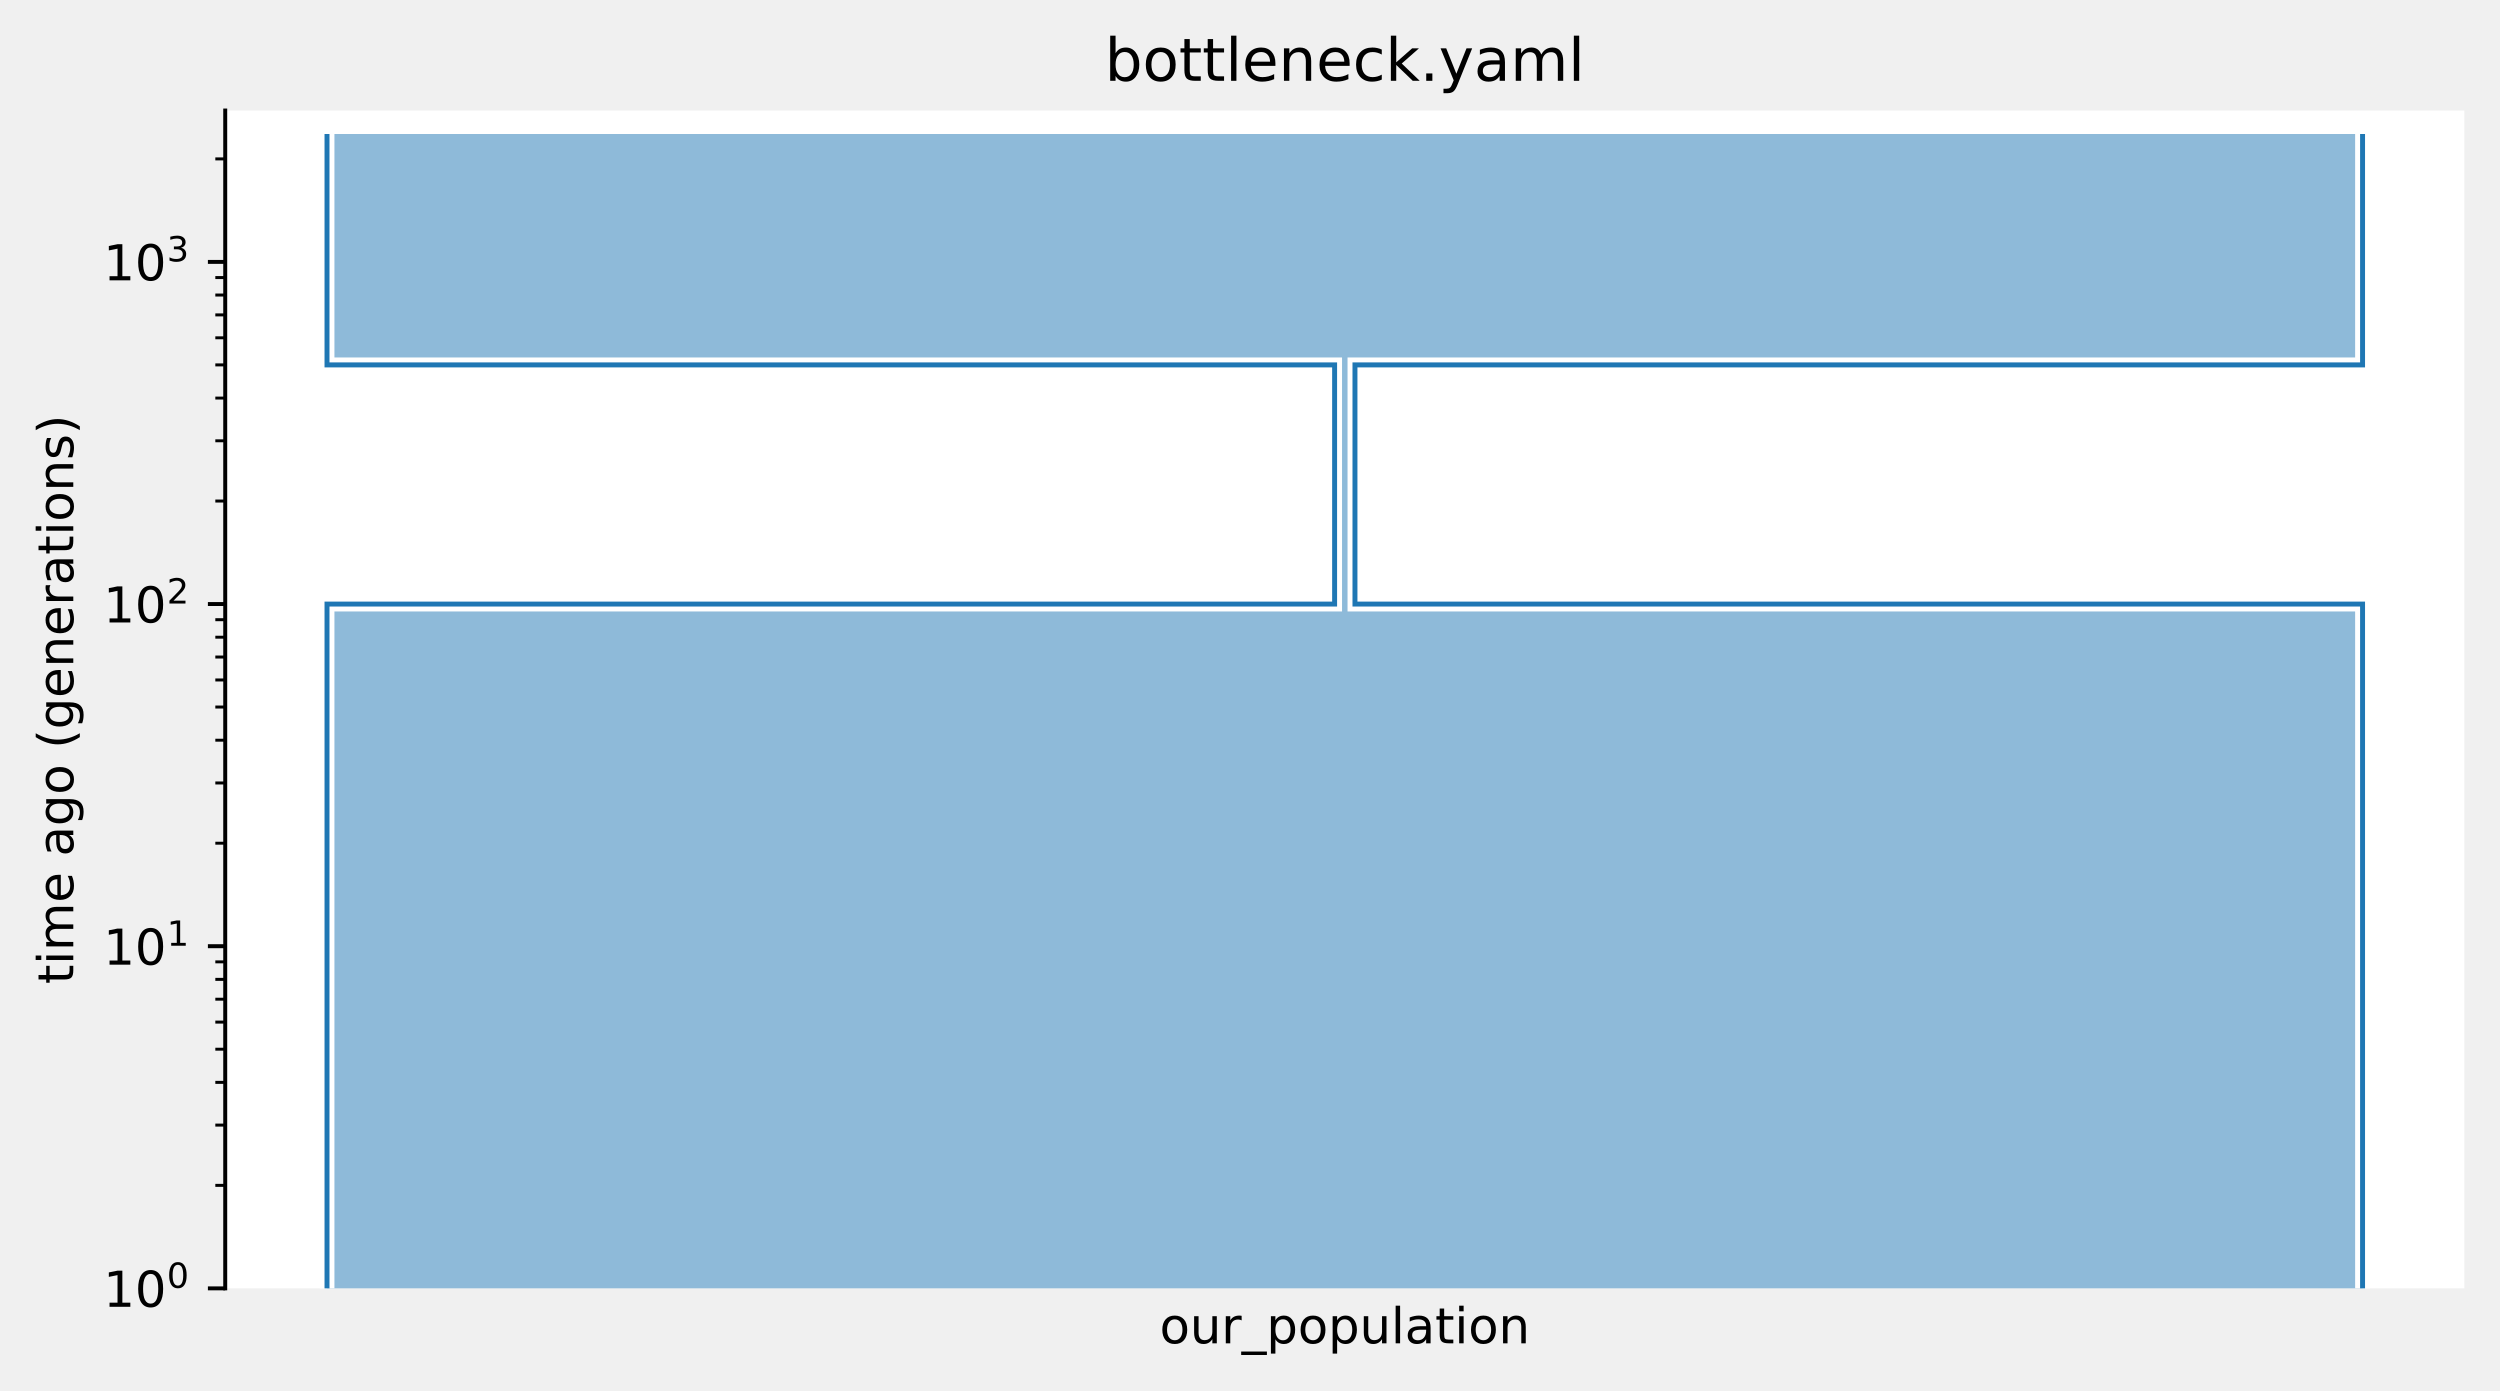
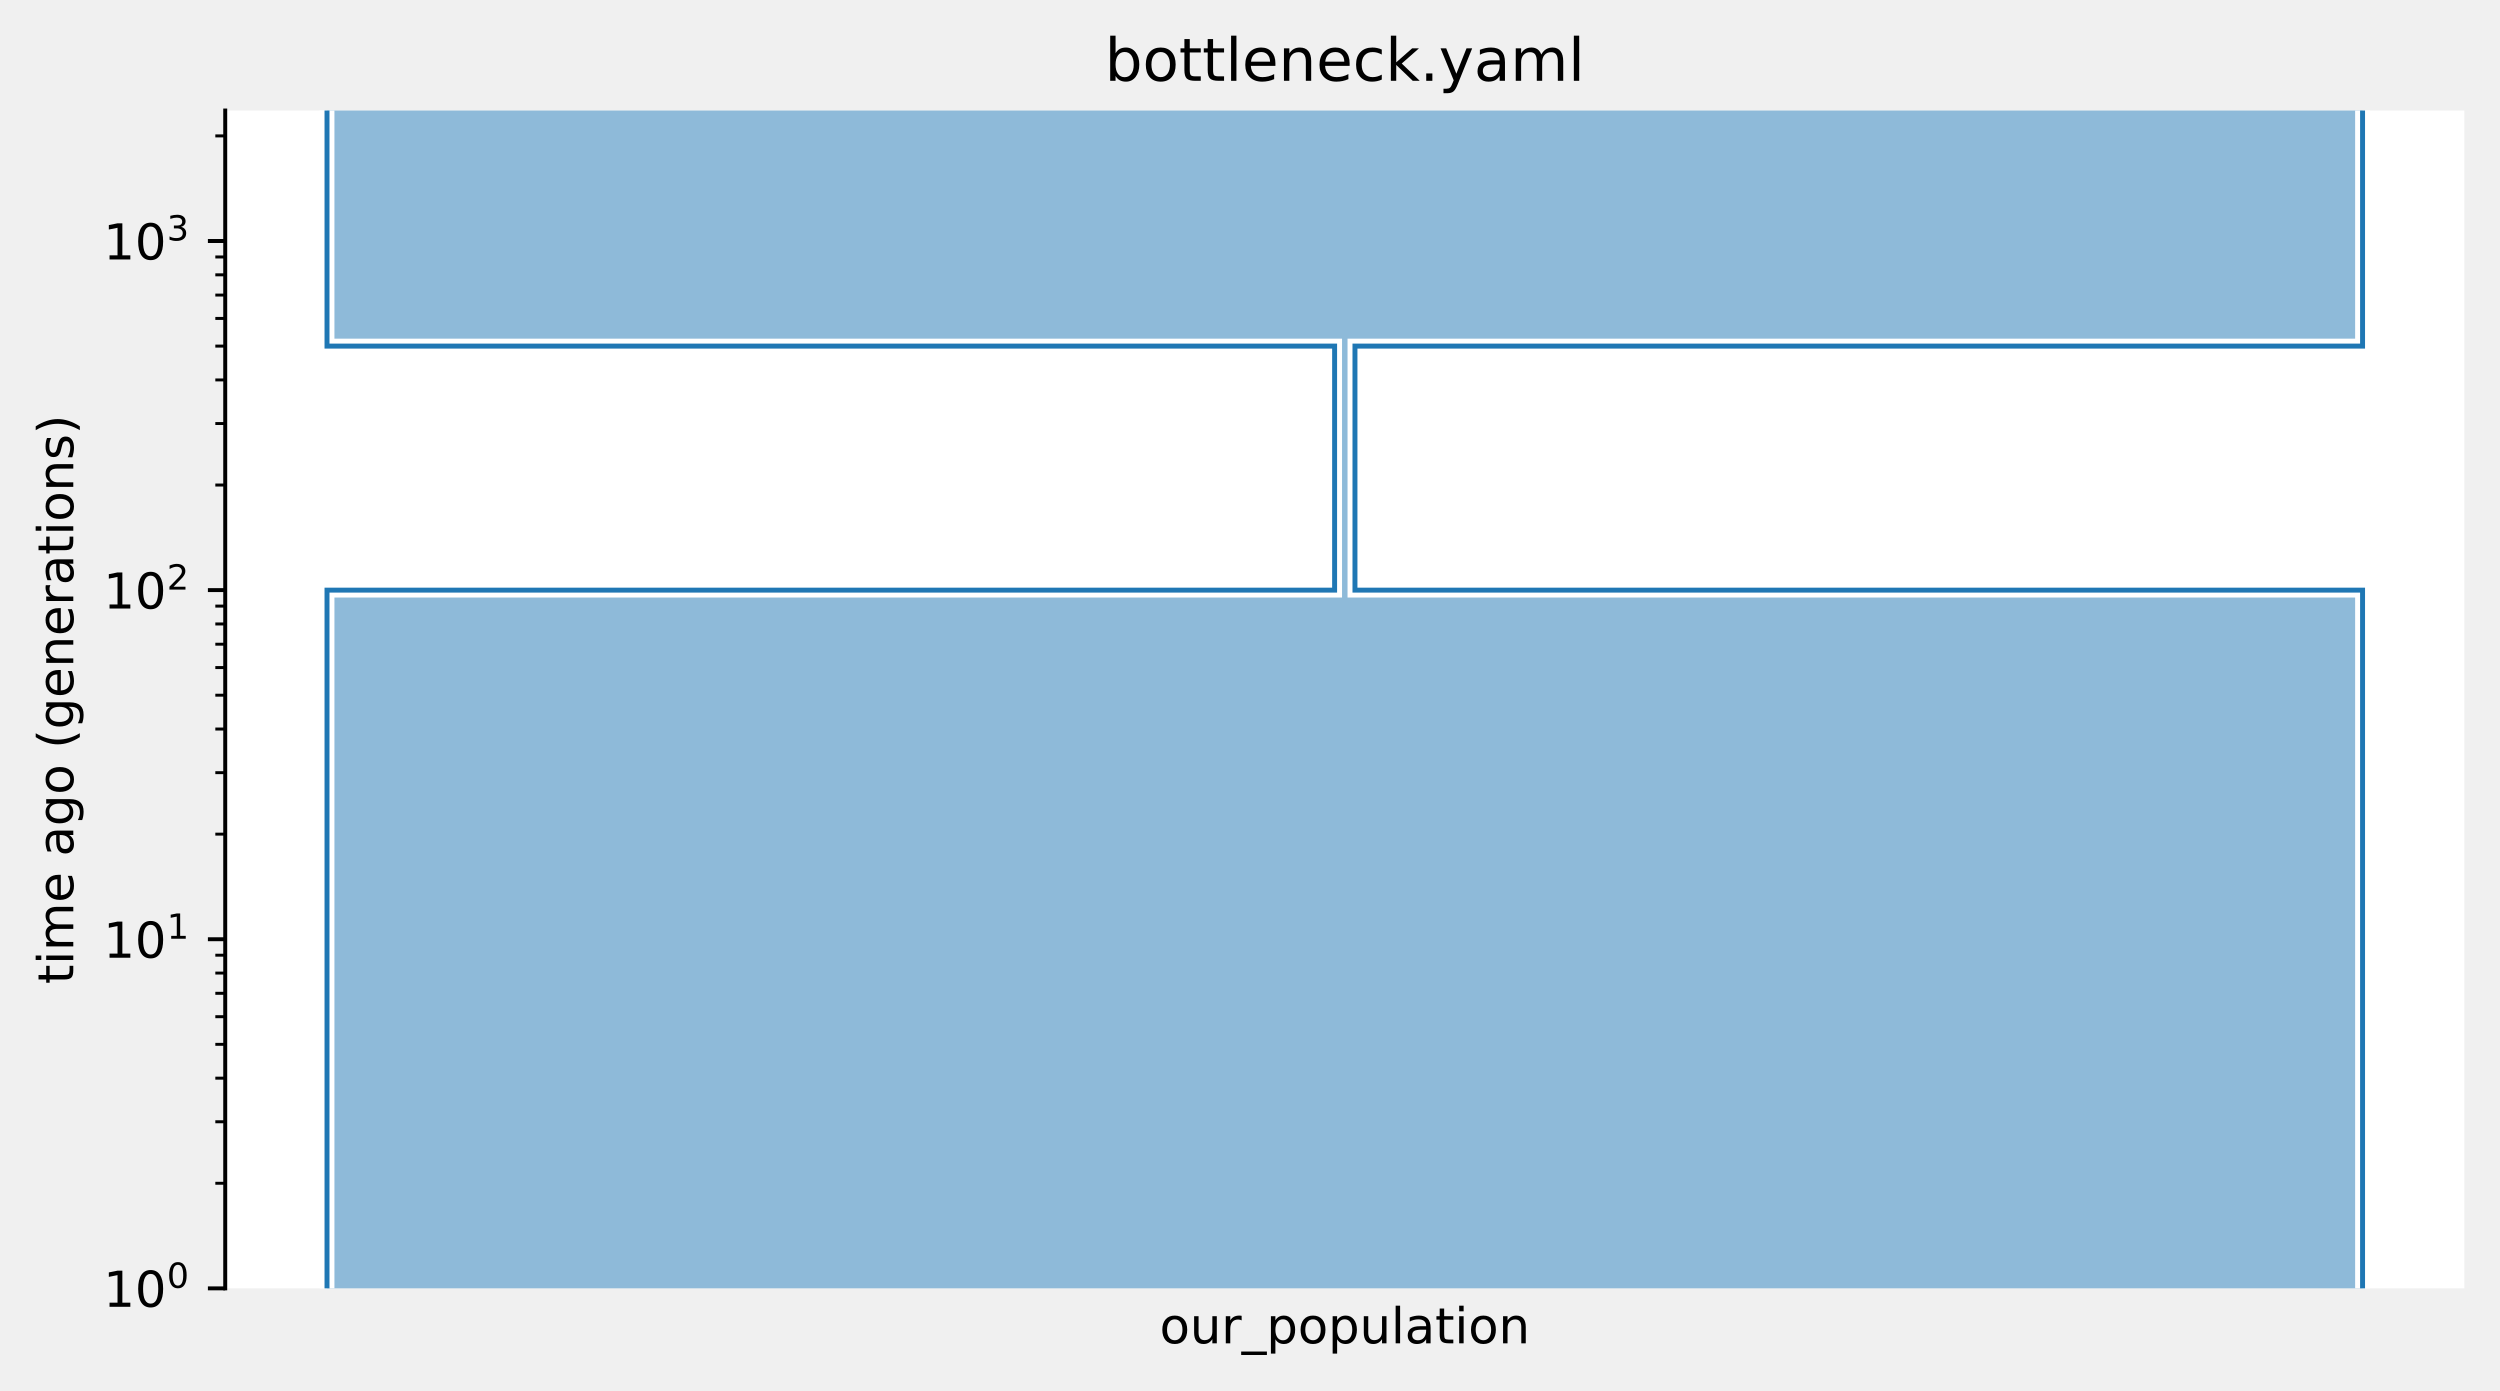
<svg xmlns="http://www.w3.org/2000/svg" xmlns:xlink="http://www.w3.org/1999/xlink" height="280.8pt" version="1.1" viewBox="0 0 504.8 280.8" width="504.8pt">
  <defs>
    <style type="text/css">*{stroke-linecap:butt;stroke-linejoin:round;}</style>
  </defs>
  <g id="figure_1">
    <g id="patch_1">
      <path d="M 0 280.8  L 504.8 280.8  L 504.8 0  L 0 0  z " style="fill:none;" />
    </g>
    <g id="axes_1">
      <g id="patch_2">
        <path d="M 45.478 260.144  L 497.6 260.144  L 497.6 22.318  L 45.478 22.318  z " style="fill:#ffffff;" />
      </g>
      <g id="PolyCollection_1">
-         <path clip-path="url(#p1c4302a4f6)" d="M 477.049 27.063  L 66.029 27.063  L 66.029 73.679  L 269.484 73.679  L 269.484 121.969  L 66.029 121.969  L 66.029 69347.337  L 477.049 69347.337  L 477.049 69347.337  L 477.049 121.969  L 273.594 121.969  L 273.594 73.679  L 477.049 73.679  L 477.049 27.063  z " style="fill:#1f77b4;fill-opacity:0.5;" />
+         <path clip-path="url(#p158cb95e28)" d="M 477.049 22.318  L 66.029 22.318  L 66.029 69.883  L 269.484 69.883  L 269.484 119.156  L 66.029 119.156  L 66.029 70753.888  L 477.049 70753.888  L 477.049 70753.888  L 477.049 119.156  L 273.594 119.156  L 273.594 69.883  L 477.049 69.883  L 477.049 22.318  z " style="fill:#1f77b4;fill-opacity:0.5;" />
      </g>
      <g id="patch_3">
-         <path clip-path="url(#p1c4302a4f6)" d="M 66.029 27.063  L 66.029 73.679  L 269.484 73.679  L 269.484 121.969  L 66.029 121.969  L 66.029 69347.337  M 477.049 27.063  L 477.049 73.679  L 273.594 73.679  L 273.594 121.969  L 477.049 121.969  L 477.049 69347.337  " style="fill:none;stroke:#ffffff;stroke-linejoin:miter;stroke-width:3;" />
-         <path clip-path="url(#p1c4302a4f6)" d="M 66.029 27.063  L 66.029 73.679  L 269.484 73.679  L 269.484 121.969  L 66.029 121.969  L 66.029 69347.337  M 477.049 27.063  L 477.049 73.679  L 273.594 73.679  L 273.594 121.969  L 477.049 121.969  L 477.049 69347.337  " style="fill:none;stroke:#1f77b4;stroke-linejoin:miter;" />
+         <path clip-path="url(#p158cb95e28)" d="M 66.029 22.318  L 66.029 69.883  L 269.484 69.883  L 269.484 119.156  L 66.029 119.156  L 66.029 70753.888  M 477.049 22.318  L 477.049 69.883  L 273.594 69.883  L 273.594 119.156  L 477.049 119.156  L 477.049 70753.888  " style="fill:none;stroke:#ffffff;stroke-linejoin:miter;stroke-width:3;" />
+         <path clip-path="url(#p158cb95e28)" d="M 66.029 22.318  L 66.029 69.883  L 269.484 69.883  L 269.484 119.156  L 66.029 119.156  L 66.029 70753.888  M 477.049 22.318  L 477.049 69.883  L 273.594 69.883  L 273.594 119.156  L 477.049 119.156  L 477.049 70753.888  " style="fill:none;stroke:#1f77b4;stroke-linejoin:miter;" />
        <g id="matplotlib.axis_1">
          <g id="xtick_1">
            <g id="line2d_1" />
            <g id="text_1">
              <g transform="translate(234.1484 271.2422)scale(0.1 -0.1)">
                <defs>
                  <path d="M 30.609 48.391  Q 23.391 48.391 19.188 42.75  Q 14.984 37.109 14.984 27.297  Q 14.984 17.484 19.156 11.844  Q 23.344 6.203 30.609 6.203  Q 37.797 6.203 41.984 11.859  Q 46.188 17.531 46.188 27.297  Q 46.188 37.016 41.984 42.703  Q 37.797 48.391 30.609 48.391  z M 30.609 56  Q 42.328 56 49.016 48.375  Q 55.719 40.766 55.719 27.297  Q 55.719 13.875 49.016 6.219  Q 42.328 -1.422 30.609 -1.422  Q 18.844 -1.422 12.172 6.219  Q 5.516 13.875 5.516 27.297  Q 5.516 40.766 12.172 48.375  Q 18.844 56 30.609 56  z " id="DejaVuSans-111" />
                  <path d="M 8.5 21.578  L 8.5 54.688  L 17.484 54.688  L 17.484 21.922  Q 17.484 14.156 20.5 10.266  Q 23.531 6.391 29.594 6.391  Q 36.859 6.391 41.078 11.031  Q 45.312 15.672 45.312 23.688  L 45.312 54.688  L 54.297 54.688  L 54.297 0  L 45.312 0  L 45.312 8.406  Q 42.047 3.422 37.719 1  Q 33.406 -1.422 27.688 -1.422  Q 18.266 -1.422 13.375 4.438  Q 8.5 10.297 8.5 21.578  z M 31.109 56  z " id="DejaVuSans-117" />
                  <path d="M 41.109 46.297  Q 39.594 47.172 37.812 47.578  Q 36.031 48 33.891 48  Q 26.266 48 22.188 43.047  Q 18.109 38.094 18.109 28.812  L 18.109 0  L 9.078 0  L 9.078 54.688  L 18.109 54.688  L 18.109 46.188  Q 20.953 51.172 25.484 53.578  Q 30.031 56 36.531 56  Q 37.453 56 38.578 55.875  Q 39.703 55.766 41.062 55.516  z " id="DejaVuSans-114" />
                  <path d="M 50.984 -16.609  L 50.984 -23.578  L -0.984 -23.578  L -0.984 -16.609  z " id="DejaVuSans-95" />
                  <path d="M 18.109 8.203  L 18.109 -20.797  L 9.078 -20.797  L 9.078 54.688  L 18.109 54.688  L 18.109 46.391  Q 20.953 51.266 25.266 53.625  Q 29.594 56 35.594 56  Q 45.562 56 51.781 48.094  Q 58.016 40.188 58.016 27.297  Q 58.016 14.406 51.781 6.484  Q 45.562 -1.422 35.594 -1.422  Q 29.594 -1.422 25.266 0.953  Q 20.953 3.328 18.109 8.203  z M 48.688 27.297  Q 48.688 37.203 44.609 42.844  Q 40.531 48.484 33.406 48.484  Q 26.266 48.484 22.188 42.844  Q 18.109 37.203 18.109 27.297  Q 18.109 17.391 22.188 11.75  Q 26.266 6.109 33.406 6.109  Q 40.531 6.109 44.609 11.75  Q 48.688 17.391 48.688 27.297  z " id="DejaVuSans-112" />
                  <path d="M 9.422 75.984  L 18.406 75.984  L 18.406 0  L 9.422 0  z " id="DejaVuSans-108" />
                  <path d="M 34.281 27.484  Q 23.391 27.484 19.188 25  Q 14.984 22.516 14.984 16.5  Q 14.984 11.719 18.141 8.906  Q 21.297 6.109 26.703 6.109  Q 34.188 6.109 38.703 11.406  Q 43.219 16.703 43.219 25.484  L 43.219 27.484  z M 52.203 31.203  L 52.203 0  L 43.219 0  L 43.219 8.297  Q 40.141 3.328 35.547 0.953  Q 30.953 -1.422 24.312 -1.422  Q 15.922 -1.422 10.953 3.297  Q 6 8.016 6 15.922  Q 6 25.141 12.172 29.828  Q 18.359 34.516 30.609 34.516  L 43.219 34.516  L 43.219 35.406  Q 43.219 41.609 39.141 45  Q 35.062 48.391 27.688 48.391  Q 23 48.391 18.547 47.266  Q 14.109 46.141 10.016 43.891  L 10.016 52.203  Q 14.938 54.109 19.578 55.047  Q 24.219 56 28.609 56  Q 40.484 56 46.344 49.844  Q 52.203 43.703 52.203 31.203  z " id="DejaVuSans-97" />
                  <path d="M 18.312 70.219  L 18.312 54.688  L 36.812 54.688  L 36.812 47.703  L 18.312 47.703  L 18.312 18.016  Q 18.312 11.328 20.141 9.422  Q 21.969 7.516 27.594 7.516  L 36.812 7.516  L 36.812 0  L 27.594 0  Q 17.188 0 13.234 3.875  Q 9.281 7.766 9.281 18.016  L 9.281 47.703  L 2.688 47.703  L 2.688 54.688  L 9.281 54.688  L 9.281 70.219  z " id="DejaVuSans-116" />
                  <path d="M 9.422 54.688  L 18.406 54.688  L 18.406 0  L 9.422 0  z M 9.422 75.984  L 18.406 75.984  L 18.406 64.594  L 9.422 64.594  z " id="DejaVuSans-105" />
                  <path d="M 54.891 33.016  L 54.891 0  L 45.906 0  L 45.906 32.719  Q 45.906 40.484 42.875 44.328  Q 39.844 48.188 33.797 48.188  Q 26.516 48.188 22.312 43.547  Q 18.109 38.922 18.109 30.906  L 18.109 0  L 9.078 0  L 9.078 54.688  L 18.109 54.688  L 18.109 46.188  Q 21.344 51.125 25.703 53.562  Q 30.078 56 35.797 56  Q 45.219 56 50.047 50.172  Q 54.891 44.344 54.891 33.016  z " id="DejaVuSans-110" />
                </defs>
                <use xlink:href="#DejaVuSans-111" />
                <use x="61.182" xlink:href="#DejaVuSans-117" />
                <use x="124.561" xlink:href="#DejaVuSans-114" />
                <use x="165.674" xlink:href="#DejaVuSans-95" />
                <use x="215.674" xlink:href="#DejaVuSans-112" />
                <use x="279.15" xlink:href="#DejaVuSans-111" />
                <use x="340.332" xlink:href="#DejaVuSans-112" />
                <use x="403.809" xlink:href="#DejaVuSans-117" />
                <use x="467.188" xlink:href="#DejaVuSans-108" />
                <use x="494.971" xlink:href="#DejaVuSans-97" />
                <use x="556.25" xlink:href="#DejaVuSans-116" />
                <use x="595.459" xlink:href="#DejaVuSans-105" />
                <use x="623.242" xlink:href="#DejaVuSans-111" />
                <use x="684.424" xlink:href="#DejaVuSans-110" />
              </g>
            </g>
          </g>
        </g>
        <g id="matplotlib.axis_2">
          <g id="ytick_1">
            <g id="line2d_2">
              <defs>
-                 <path d="M 0 0  L -3.5 0  " id="mb6e8419c0c" style="stroke:#000000;stroke-width:0.8;" />
+                 <path d="M 0 0  L -3.5 0  " id="m05f280f718" style="stroke:#000000;stroke-width:0.8;" />
              </defs>
              <g>
-                 <use style="stroke:#000000;stroke-width:0.8;" x="45.478" xlink:href="#mb6e8419c0c" y="260.144" />
+                 <use style="stroke:#000000;stroke-width:0.8;" x="45.478" xlink:href="#m05f280f718" y="260.144" />
              </g>
            </g>
            <g id="text_2">
              <g transform="translate(20.87813 263.943)scale(0.1 -0.1)">
                <defs>
                  <path d="M 12.406 8.297  L 28.516 8.297  L 28.516 63.922  L 10.984 60.406  L 10.984 69.391  L 28.422 72.906  L 38.281 72.906  L 38.281 8.297  L 54.391 8.297  L 54.391 0  L 12.406 0  z " id="DejaVuSans-49" />
                  <path d="M 31.781 66.406  Q 24.172 66.406 20.328 58.906  Q 16.5 51.422 16.5 36.375  Q 16.5 21.391 20.328 13.891  Q 24.172 6.391 31.781 6.391  Q 39.453 6.391 43.281 13.891  Q 47.125 21.391 47.125 36.375  Q 47.125 51.422 43.281 58.906  Q 39.453 66.406 31.781 66.406  z M 31.781 74.219  Q 44.047 74.219 50.516 64.516  Q 56.984 54.828 56.984 36.375  Q 56.984 17.969 50.516 8.266  Q 44.047 -1.422 31.781 -1.422  Q 19.531 -1.422 13.062 8.266  Q 6.594 17.969 6.594 36.375  Q 6.594 54.828 13.062 64.516  Q 19.531 74.219 31.781 74.219  z " id="DejaVuSans-48" />
                </defs>
                <use transform="translate(0 0.765625)" xlink:href="#DejaVuSans-49" />
                <use transform="translate(63.62305 0.765625)" xlink:href="#DejaVuSans-48" />
                <use transform="translate(128.2031 39.04688)scale(0.7)" xlink:href="#DejaVuSans-48" />
              </g>
            </g>
          </g>
          <g id="ytick_2">
            <g id="line2d_3">
              <g>
-                 <use style="stroke:#000000;stroke-width:0.8;" x="45.478" xlink:href="#mb6e8419c0c" y="191.057" />
+                 <use style="stroke:#000000;stroke-width:0.8;" x="45.478" xlink:href="#m05f280f718" y="189.65" />
              </g>
            </g>
            <g id="text_3">
-               <g transform="translate(20.87813 194.8558)scale(0.1 -0.1)">
+               <g transform="translate(20.87813 193.4492)scale(0.1 -0.1)">
                <use transform="translate(0 0.684375)" xlink:href="#DejaVuSans-49" />
                <use transform="translate(63.62305 0.684375)" xlink:href="#DejaVuSans-48" />
                <use transform="translate(128.2031 38.96563)scale(0.7)" xlink:href="#DejaVuSans-49" />
              </g>
            </g>
          </g>
          <g id="ytick_3">
            <g id="line2d_4">
              <g>
-                 <use style="stroke:#000000;stroke-width:0.8;" x="45.478" xlink:href="#mb6e8419c0c" y="121.969" />
+                 <use style="stroke:#000000;stroke-width:0.8;" x="45.478" xlink:href="#m05f280f718" y="119.156" />
              </g>
            </g>
            <g id="text_4">
-               <g transform="translate(20.87813 125.7686)scale(0.1 -0.1)">
+               <g transform="translate(20.87813 122.9555)scale(0.1 -0.1)">
                <defs>
                  <path d="M 19.188 8.297  L 53.609 8.297  L 53.609 0  L 7.328 0  L 7.328 8.297  Q 12.938 14.109 22.625 23.891  Q 32.328 33.688 34.812 36.531  Q 39.547 41.844 41.422 45.531  Q 43.312 49.219 43.312 52.781  Q 43.312 58.594 39.234 62.25  Q 35.156 65.922 28.609 65.922  Q 23.969 65.922 18.812 64.312  Q 13.672 62.703 7.812 59.422  L 7.812 69.391  Q 13.766 71.781 18.938 73  Q 24.125 74.219 28.422 74.219  Q 39.75 74.219 46.484 68.547  Q 53.219 62.891 53.219 53.422  Q 53.219 48.922 51.531 44.891  Q 49.859 40.875 45.406 35.406  Q 44.188 33.984 37.641 27.219  Q 31.109 20.453 19.188 8.297  z " id="DejaVuSans-50" />
                </defs>
                <use transform="translate(0 0.765625)" xlink:href="#DejaVuSans-49" />
                <use transform="translate(63.62305 0.765625)" xlink:href="#DejaVuSans-48" />
                <use transform="translate(128.2031 39.04688)scale(0.7)" xlink:href="#DejaVuSans-50" />
              </g>
            </g>
          </g>
          <g id="ytick_4">
            <g id="line2d_5">
              <g>
-                 <use style="stroke:#000000;stroke-width:0.8;" x="45.478" xlink:href="#mb6e8419c0c" y="52.882" />
+                 <use style="stroke:#000000;stroke-width:0.8;" x="45.478" xlink:href="#m05f280f718" y="48.663" />
              </g>
            </g>
            <g id="text_5">
-               <g transform="translate(20.87813 56.68139)scale(0.1 -0.1)">
+               <g transform="translate(20.87813 52.46174)scale(0.1 -0.1)">
                <defs>
                  <path d="M 40.578 39.312  Q 47.656 37.797 51.625 33  Q 55.609 28.219 55.609 21.188  Q 55.609 10.406 48.188 4.484  Q 40.766 -1.422 27.094 -1.422  Q 22.516 -1.422 17.656 -0.516  Q 12.797 0.391 7.625 2.203  L 7.625 11.719  Q 11.719 9.328 16.594 8.109  Q 21.484 6.891 26.812 6.891  Q 36.078 6.891 40.938 10.547  Q 45.797 14.203 45.797 21.188  Q 45.797 27.641 41.281 31.266  Q 36.766 34.906 28.719 34.906  L 20.219 34.906  L 20.219 43.016  L 29.109 43.016  Q 36.375 43.016 40.234 45.922  Q 44.094 48.828 44.094 54.297  Q 44.094 59.906 40.109 62.906  Q 36.141 65.922 28.719 65.922  Q 24.656 65.922 20.016 65.031  Q 15.375 64.156 9.812 62.312  L 9.812 71.094  Q 15.438 72.656 20.344 73.438  Q 25.25 74.219 29.594 74.219  Q 40.828 74.219 47.359 69.109  Q 53.906 64.016 53.906 55.328  Q 53.906 49.266 50.438 45.094  Q 46.969 40.922 40.578 39.312  z " id="DejaVuSans-51" />
                </defs>
                <use transform="translate(0 0.765625)" xlink:href="#DejaVuSans-49" />
                <use transform="translate(63.62305 0.765625)" xlink:href="#DejaVuSans-48" />
                <use transform="translate(128.2031 39.04688)scale(0.7)" xlink:href="#DejaVuSans-51" />
              </g>
            </g>
          </g>
          <g id="ytick_5">
            <g id="line2d_6">
              <defs>
-                 <path d="M 0 0  L -2 0  " id="m02275240a7" style="stroke:#000000;stroke-width:0.6;" />
+                 <path d="M 0 0  L -2 0  " id="m7f632f33c7" style="stroke:#000000;stroke-width:0.6;" />
              </defs>
              <g>
-                 <use style="stroke:#000000;stroke-width:0.6;" x="45.478" xlink:href="#m02275240a7" y="239.346" />
+                 <use style="stroke:#000000;stroke-width:0.6;" x="45.478" xlink:href="#m7f632f33c7" y="238.923" />
              </g>
            </g>
          </g>
          <g id="ytick_6">
            <g id="line2d_7">
              <g>
-                 <use style="stroke:#000000;stroke-width:0.6;" x="45.478" xlink:href="#m02275240a7" y="227.181" />
+                 <use style="stroke:#000000;stroke-width:0.6;" x="45.478" xlink:href="#m7f632f33c7" y="226.51" />
              </g>
            </g>
          </g>
          <g id="ytick_7">
            <g id="line2d_8">
              <g>
-                 <use style="stroke:#000000;stroke-width:0.6;" x="45.478" xlink:href="#m02275240a7" y="218.549" />
+                 <use style="stroke:#000000;stroke-width:0.6;" x="45.478" xlink:href="#m7f632f33c7" y="217.702" />
              </g>
            </g>
          </g>
          <g id="ytick_8">
            <g id="line2d_9">
              <g>
-                 <use style="stroke:#000000;stroke-width:0.6;" x="45.478" xlink:href="#m02275240a7" y="211.854" />
+                 <use style="stroke:#000000;stroke-width:0.6;" x="45.478" xlink:href="#m7f632f33c7" y="210.871" />
              </g>
            </g>
          </g>
          <g id="ytick_9">
            <g id="line2d_10">
              <g>
-                 <use style="stroke:#000000;stroke-width:0.6;" x="45.478" xlink:href="#m02275240a7" y="206.383" />
+                 <use style="stroke:#000000;stroke-width:0.6;" x="45.478" xlink:href="#m7f632f33c7" y="205.289" />
              </g>
            </g>
          </g>
          <g id="ytick_10">
            <g id="line2d_11">
              <g>
-                 <use style="stroke:#000000;stroke-width:0.6;" x="45.478" xlink:href="#m02275240a7" y="201.758" />
+                 <use style="stroke:#000000;stroke-width:0.6;" x="45.478" xlink:href="#m7f632f33c7" y="200.57" />
              </g>
            </g>
          </g>
          <g id="ytick_11">
            <g id="line2d_12">
              <g>
-                 <use style="stroke:#000000;stroke-width:0.6;" x="45.478" xlink:href="#m02275240a7" y="197.752" />
+                 <use style="stroke:#000000;stroke-width:0.6;" x="45.478" xlink:href="#m7f632f33c7" y="196.482" />
              </g>
            </g>
          </g>
          <g id="ytick_12">
            <g id="line2d_13">
              <g>
-                 <use style="stroke:#000000;stroke-width:0.6;" x="45.478" xlink:href="#m02275240a7" y="194.218" />
+                 <use style="stroke:#000000;stroke-width:0.6;" x="45.478" xlink:href="#m7f632f33c7" y="192.876" />
              </g>
            </g>
          </g>
          <g id="ytick_13">
            <g id="line2d_14">
              <g>
-                 <use style="stroke:#000000;stroke-width:0.6;" x="45.478" xlink:href="#m02275240a7" y="170.259" />
+                 <use style="stroke:#000000;stroke-width:0.6;" x="45.478" xlink:href="#m7f632f33c7" y="168.429" />
              </g>
            </g>
          </g>
          <g id="ytick_14">
            <g id="line2d_15">
              <g>
-                 <use style="stroke:#000000;stroke-width:0.6;" x="45.478" xlink:href="#m02275240a7" y="158.094" />
+                 <use style="stroke:#000000;stroke-width:0.6;" x="45.478" xlink:href="#m7f632f33c7" y="156.016" />
              </g>
            </g>
          </g>
          <g id="ytick_15">
            <g id="line2d_16">
              <g>
-                 <use style="stroke:#000000;stroke-width:0.6;" x="45.478" xlink:href="#m02275240a7" y="149.462" />
+                 <use style="stroke:#000000;stroke-width:0.6;" x="45.478" xlink:href="#m7f632f33c7" y="147.209" />
              </g>
            </g>
          </g>
          <g id="ytick_16">
            <g id="line2d_17">
              <g>
-                 <use style="stroke:#000000;stroke-width:0.6;" x="45.478" xlink:href="#m02275240a7" y="142.767" />
+                 <use style="stroke:#000000;stroke-width:0.6;" x="45.478" xlink:href="#m7f632f33c7" y="140.377" />
              </g>
            </g>
          </g>
          <g id="ytick_17">
            <g id="line2d_18">
              <g>
-                 <use style="stroke:#000000;stroke-width:0.6;" x="45.478" xlink:href="#m02275240a7" y="137.296" />
+                 <use style="stroke:#000000;stroke-width:0.6;" x="45.478" xlink:href="#m7f632f33c7" y="134.795" />
              </g>
            </g>
          </g>
          <g id="ytick_18">
            <g id="line2d_19">
              <g>
-                 <use style="stroke:#000000;stroke-width:0.6;" x="45.478" xlink:href="#m02275240a7" y="132.671" />
+                 <use style="stroke:#000000;stroke-width:0.6;" x="45.478" xlink:href="#m7f632f33c7" y="130.076" />
              </g>
            </g>
          </g>
          <g id="ytick_19">
            <g id="line2d_20">
              <g>
-                 <use style="stroke:#000000;stroke-width:0.6;" x="45.478" xlink:href="#m02275240a7" y="128.665" />
+                 <use style="stroke:#000000;stroke-width:0.6;" x="45.478" xlink:href="#m7f632f33c7" y="125.988" />
              </g>
            </g>
          </g>
          <g id="ytick_20">
            <g id="line2d_21">
              <g>
-                 <use style="stroke:#000000;stroke-width:0.6;" x="45.478" xlink:href="#m02275240a7" y="125.131" />
+                 <use style="stroke:#000000;stroke-width:0.6;" x="45.478" xlink:href="#m7f632f33c7" y="122.382" />
              </g>
            </g>
          </g>
          <g id="ytick_21">
            <g id="line2d_22">
              <g>
-                 <use style="stroke:#000000;stroke-width:0.6;" x="45.478" xlink:href="#m02275240a7" y="101.172" />
+                 <use style="stroke:#000000;stroke-width:0.6;" x="45.478" xlink:href="#m7f632f33c7" y="97.936" />
              </g>
            </g>
          </g>
          <g id="ytick_22">
            <g id="line2d_23">
              <g>
-                 <use style="stroke:#000000;stroke-width:0.6;" x="45.478" xlink:href="#m02275240a7" y="89.006" />
+                 <use style="stroke:#000000;stroke-width:0.6;" x="45.478" xlink:href="#m7f632f33c7" y="85.522" />
              </g>
            </g>
          </g>
          <g id="ytick_23">
            <g id="line2d_24">
              <g>
-                 <use style="stroke:#000000;stroke-width:0.6;" x="45.478" xlink:href="#m02275240a7" y="80.375" />
+                 <use style="stroke:#000000;stroke-width:0.6;" x="45.478" xlink:href="#m7f632f33c7" y="76.715" />
              </g>
            </g>
          </g>
          <g id="ytick_24">
            <g id="line2d_25">
              <g>
-                 <use style="stroke:#000000;stroke-width:0.6;" x="45.478" xlink:href="#m02275240a7" y="73.679" />
+                 <use style="stroke:#000000;stroke-width:0.6;" x="45.478" xlink:href="#m7f632f33c7" y="69.883" />
              </g>
            </g>
          </g>
          <g id="ytick_25">
            <g id="line2d_26">
              <g>
-                 <use style="stroke:#000000;stroke-width:0.6;" x="45.478" xlink:href="#m02275240a7" y="68.209" />
+                 <use style="stroke:#000000;stroke-width:0.6;" x="45.478" xlink:href="#m7f632f33c7" y="64.301" />
              </g>
            </g>
          </g>
          <g id="ytick_26">
            <g id="line2d_27">
              <g>
-                 <use style="stroke:#000000;stroke-width:0.6;" x="45.478" xlink:href="#m02275240a7" y="63.584" />
+                 <use style="stroke:#000000;stroke-width:0.6;" x="45.478" xlink:href="#m7f632f33c7" y="59.582" />
              </g>
            </g>
          </g>
          <g id="ytick_27">
            <g id="line2d_28">
              <g>
-                 <use style="stroke:#000000;stroke-width:0.6;" x="45.478" xlink:href="#m02275240a7" y="59.577" />
+                 <use style="stroke:#000000;stroke-width:0.6;" x="45.478" xlink:href="#m7f632f33c7" y="55.494" />
              </g>
            </g>
          </g>
          <g id="ytick_28">
            <g id="line2d_29">
              <g>
-                 <use style="stroke:#000000;stroke-width:0.6;" x="45.478" xlink:href="#m02275240a7" y="56.043" />
+                 <use style="stroke:#000000;stroke-width:0.6;" x="45.478" xlink:href="#m7f632f33c7" y="51.888" />
              </g>
            </g>
          </g>
          <g id="ytick_29">
            <g id="line2d_30">
              <g>
-                 <use style="stroke:#000000;stroke-width:0.6;" x="45.478" xlink:href="#m02275240a7" y="32.085" />
+                 <use style="stroke:#000000;stroke-width:0.6;" x="45.478" xlink:href="#m7f632f33c7" y="27.442" />
              </g>
            </g>
          </g>
          <g id="text_6">
            <g transform="translate(14.79844 198.702)rotate(-90)scale(0.1 -0.1)">
              <defs>
                <path d="M 52 44.188  Q 55.375 50.25 60.062 53.125  Q 64.75 56 71.094 56  Q 79.641 56 84.281 50.016  Q 88.922 44.047 88.922 33.016  L 88.922 0  L 79.891 0  L 79.891 32.719  Q 79.891 40.578 77.094 44.375  Q 74.312 48.188 68.609 48.188  Q 61.625 48.188 57.562 43.547  Q 53.516 38.922 53.516 30.906  L 53.516 0  L 44.484 0  L 44.484 32.719  Q 44.484 40.625 41.703 44.406  Q 38.922 48.188 33.109 48.188  Q 26.219 48.188 22.156 43.531  Q 18.109 38.875 18.109 30.906  L 18.109 0  L 9.078 0  L 9.078 54.688  L 18.109 54.688  L 18.109 46.188  Q 21.188 51.219 25.484 53.609  Q 29.781 56 35.688 56  Q 41.656 56 45.828 52.969  Q 50 49.953 52 44.188  z " id="DejaVuSans-109" />
                <path d="M 56.203 29.594  L 56.203 25.203  L 14.891 25.203  Q 15.484 15.922 20.484 11.062  Q 25.484 6.203 34.422 6.203  Q 39.594 6.203 44.453 7.469  Q 49.312 8.734 54.109 11.281  L 54.109 2.781  Q 49.266 0.734 44.188 -0.344  Q 39.109 -1.422 33.891 -1.422  Q 20.797 -1.422 13.156 6.188  Q 5.516 13.812 5.516 26.812  Q 5.516 40.234 12.766 48.109  Q 20.016 56 32.328 56  Q 43.359 56 49.781 48.891  Q 56.203 41.797 56.203 29.594  z M 47.219 32.234  Q 47.125 39.594 43.094 43.984  Q 39.062 48.391 32.422 48.391  Q 24.906 48.391 20.391 44.141  Q 15.875 39.891 15.188 32.172  z " id="DejaVuSans-101" />
                <path id="DejaVuSans-32" />
                <path d="M 45.406 27.984  Q 45.406 37.75 41.375 43.109  Q 37.359 48.484 30.078 48.484  Q 22.859 48.484 18.828 43.109  Q 14.797 37.75 14.797 27.984  Q 14.797 18.266 18.828 12.891  Q 22.859 7.516 30.078 7.516  Q 37.359 7.516 41.375 12.891  Q 45.406 18.266 45.406 27.984  z M 54.391 6.781  Q 54.391 -7.172 48.188 -13.984  Q 42 -20.797 29.203 -20.797  Q 24.469 -20.797 20.266 -20.094  Q 16.062 -19.391 12.109 -17.922  L 12.109 -9.188  Q 16.062 -11.328 19.922 -12.344  Q 23.781 -13.375 27.781 -13.375  Q 36.625 -13.375 41.016 -8.766  Q 45.406 -4.156 45.406 5.172  L 45.406 9.625  Q 42.625 4.781 38.281 2.391  Q 33.938 0 27.875 0  Q 17.828 0 11.672 7.656  Q 5.516 15.328 5.516 27.984  Q 5.516 40.672 11.672 48.328  Q 17.828 56 27.875 56  Q 33.938 56 38.281 53.609  Q 42.625 51.219 45.406 46.391  L 45.406 54.688  L 54.391 54.688  z " id="DejaVuSans-103" />
                <path d="M 31 75.875  Q 24.469 64.656 21.281 53.656  Q 18.109 42.672 18.109 31.391  Q 18.109 20.125 21.312 9.062  Q 24.516 -2 31 -13.188  L 23.188 -13.188  Q 15.875 -1.703 12.234 9.375  Q 8.594 20.453 8.594 31.391  Q 8.594 42.281 12.203 53.312  Q 15.828 64.359 23.188 75.875  z " id="DejaVuSans-40" />
                <path d="M 44.281 53.078  L 44.281 44.578  Q 40.484 46.531 36.375 47.5  Q 32.281 48.484 27.875 48.484  Q 21.188 48.484 17.844 46.438  Q 14.5 44.391 14.5 40.281  Q 14.5 37.156 16.891 35.375  Q 19.281 33.594 26.516 31.984  L 29.594 31.297  Q 39.156 29.25 43.188 25.516  Q 47.219 21.781 47.219 15.094  Q 47.219 7.469 41.188 3.016  Q 35.156 -1.422 24.609 -1.422  Q 20.219 -1.422 15.453 -0.562  Q 10.688 0.297 5.422 2  L 5.422 11.281  Q 10.406 8.688 15.234 7.391  Q 20.062 6.109 24.812 6.109  Q 31.156 6.109 34.562 8.281  Q 37.984 10.453 37.984 14.406  Q 37.984 18.062 35.516 20.016  Q 33.062 21.969 24.703 23.781  L 21.578 24.516  Q 13.234 26.266 9.516 29.906  Q 5.812 33.547 5.812 39.891  Q 5.812 47.609 11.281 51.797  Q 16.75 56 26.812 56  Q 31.781 56 36.172 55.266  Q 40.578 54.547 44.281 53.078  z " id="DejaVuSans-115" />
                <path d="M 8.016 75.875  L 15.828 75.875  Q 23.141 64.359 26.781 53.312  Q 30.422 42.281 30.422 31.391  Q 30.422 20.453 26.781 9.375  Q 23.141 -1.703 15.828 -13.188  L 8.016 -13.188  Q 14.5 -2 17.703 9.062  Q 20.906 20.125 20.906 31.391  Q 20.906 42.672 17.703 53.656  Q 14.5 64.656 8.016 75.875  z " id="DejaVuSans-41" />
              </defs>
              <use xlink:href="#DejaVuSans-116" />
              <use x="39.209" xlink:href="#DejaVuSans-105" />
              <use x="66.992" xlink:href="#DejaVuSans-109" />
              <use x="164.404" xlink:href="#DejaVuSans-101" />
              <use x="225.928" xlink:href="#DejaVuSans-32" />
              <use x="257.715" xlink:href="#DejaVuSans-97" />
              <use x="318.994" xlink:href="#DejaVuSans-103" />
              <use x="382.471" xlink:href="#DejaVuSans-111" />
              <use x="443.652" xlink:href="#DejaVuSans-32" />
              <use x="475.439" xlink:href="#DejaVuSans-40" />
              <use x="514.453" xlink:href="#DejaVuSans-103" />
              <use x="577.93" xlink:href="#DejaVuSans-101" />
              <use x="639.453" xlink:href="#DejaVuSans-110" />
              <use x="702.832" xlink:href="#DejaVuSans-101" />
              <use x="764.355" xlink:href="#DejaVuSans-114" />
              <use x="805.469" xlink:href="#DejaVuSans-97" />
              <use x="866.748" xlink:href="#DejaVuSans-116" />
              <use x="905.957" xlink:href="#DejaVuSans-105" />
              <use x="933.74" xlink:href="#DejaVuSans-111" />
              <use x="994.922" xlink:href="#DejaVuSans-110" />
              <use x="1058.301" xlink:href="#DejaVuSans-115" />
              <use x="1110.4" xlink:href="#DejaVuSans-41" />
            </g>
          </g>
        </g>
        <g id="patch_4">
          <path d="M 45.478 260.144  L 45.478 22.318  " style="fill:none;stroke:#000000;stroke-linecap:square;stroke-linejoin:miter;stroke-width:0.8;" />
        </g>
        <g id="text_7">
          <g transform="translate(223.0816 16.31812)scale(0.12 -0.12)">
            <defs>
              <path d="M 48.688 27.297  Q 48.688 37.203 44.609 42.844  Q 40.531 48.484 33.406 48.484  Q 26.266 48.484 22.188 42.844  Q 18.109 37.203 18.109 27.297  Q 18.109 17.391 22.188 11.75  Q 26.266 6.109 33.406 6.109  Q 40.531 6.109 44.609 11.75  Q 48.688 17.391 48.688 27.297  z M 18.109 46.391  Q 20.953 51.266 25.266 53.625  Q 29.594 56 35.594 56  Q 45.562 56 51.781 48.094  Q 58.016 40.188 58.016 27.297  Q 58.016 14.406 51.781 6.484  Q 45.562 -1.422 35.594 -1.422  Q 29.594 -1.422 25.266 0.953  Q 20.953 3.328 18.109 8.203  L 18.109 0  L 9.078 0  L 9.078 75.984  L 18.109 75.984  z " id="DejaVuSans-98" />
              <path d="M 48.781 52.594  L 48.781 44.188  Q 44.969 46.297 41.141 47.344  Q 37.312 48.391 33.406 48.391  Q 24.656 48.391 19.812 42.844  Q 14.984 37.312 14.984 27.297  Q 14.984 17.281 19.812 11.734  Q 24.656 6.203 33.406 6.203  Q 37.312 6.203 41.141 7.25  Q 44.969 8.297 48.781 10.406  L 48.781 2.094  Q 45.016 0.344 40.984 -0.531  Q 36.969 -1.422 32.422 -1.422  Q 20.062 -1.422 12.781 6.344  Q 5.516 14.109 5.516 27.297  Q 5.516 40.672 12.859 48.328  Q 20.219 56 33.016 56  Q 37.156 56 41.109 55.141  Q 45.062 54.297 48.781 52.594  z " id="DejaVuSans-99" />
              <path d="M 9.078 75.984  L 18.109 75.984  L 18.109 31.109  L 44.922 54.688  L 56.391 54.688  L 27.391 29.109  L 57.625 0  L 45.906 0  L 18.109 26.703  L 18.109 0  L 9.078 0  z " id="DejaVuSans-107" />
              <path d="M 10.688 12.406  L 21 12.406  L 21 0  L 10.688 0  z " id="DejaVuSans-46" />
              <path d="M 32.172 -5.078  Q 28.375 -14.844 24.75 -17.812  Q 21.141 -20.797 15.094 -20.797  L 7.906 -20.797  L 7.906 -13.281  L 13.188 -13.281  Q 16.891 -13.281 18.938 -11.516  Q 21 -9.766 23.484 -3.219  L 25.094 0.875  L 2.984 54.688  L 12.5 54.688  L 29.594 11.922  L 46.688 54.688  L 56.203 54.688  z " id="DejaVuSans-121" />
            </defs>
            <use xlink:href="#DejaVuSans-98" />
            <use x="63.477" xlink:href="#DejaVuSans-111" />
            <use x="124.658" xlink:href="#DejaVuSans-116" />
            <use x="163.867" xlink:href="#DejaVuSans-116" />
            <use x="203.076" xlink:href="#DejaVuSans-108" />
            <use x="230.859" xlink:href="#DejaVuSans-101" />
            <use x="292.383" xlink:href="#DejaVuSans-110" />
            <use x="355.762" xlink:href="#DejaVuSans-101" />
            <use x="417.285" xlink:href="#DejaVuSans-99" />
            <use x="472.266" xlink:href="#DejaVuSans-107" />
            <use x="530.176" xlink:href="#DejaVuSans-46" />
            <use x="561.963" xlink:href="#DejaVuSans-121" />
            <use x="621.143" xlink:href="#DejaVuSans-97" />
            <use x="682.422" xlink:href="#DejaVuSans-109" />
            <use x="779.834" xlink:href="#DejaVuSans-108" />
          </g>
        </g>
      </g>
    </g>
    <defs>
-       <clipPath id="p1c4302a4f6">
+       <clipPath id="p158cb95e28">
        <rect height="237.826" width="452.122" x="45.478" y="22.318" />
      </clipPath>
    </defs>
  </g>
</svg>
